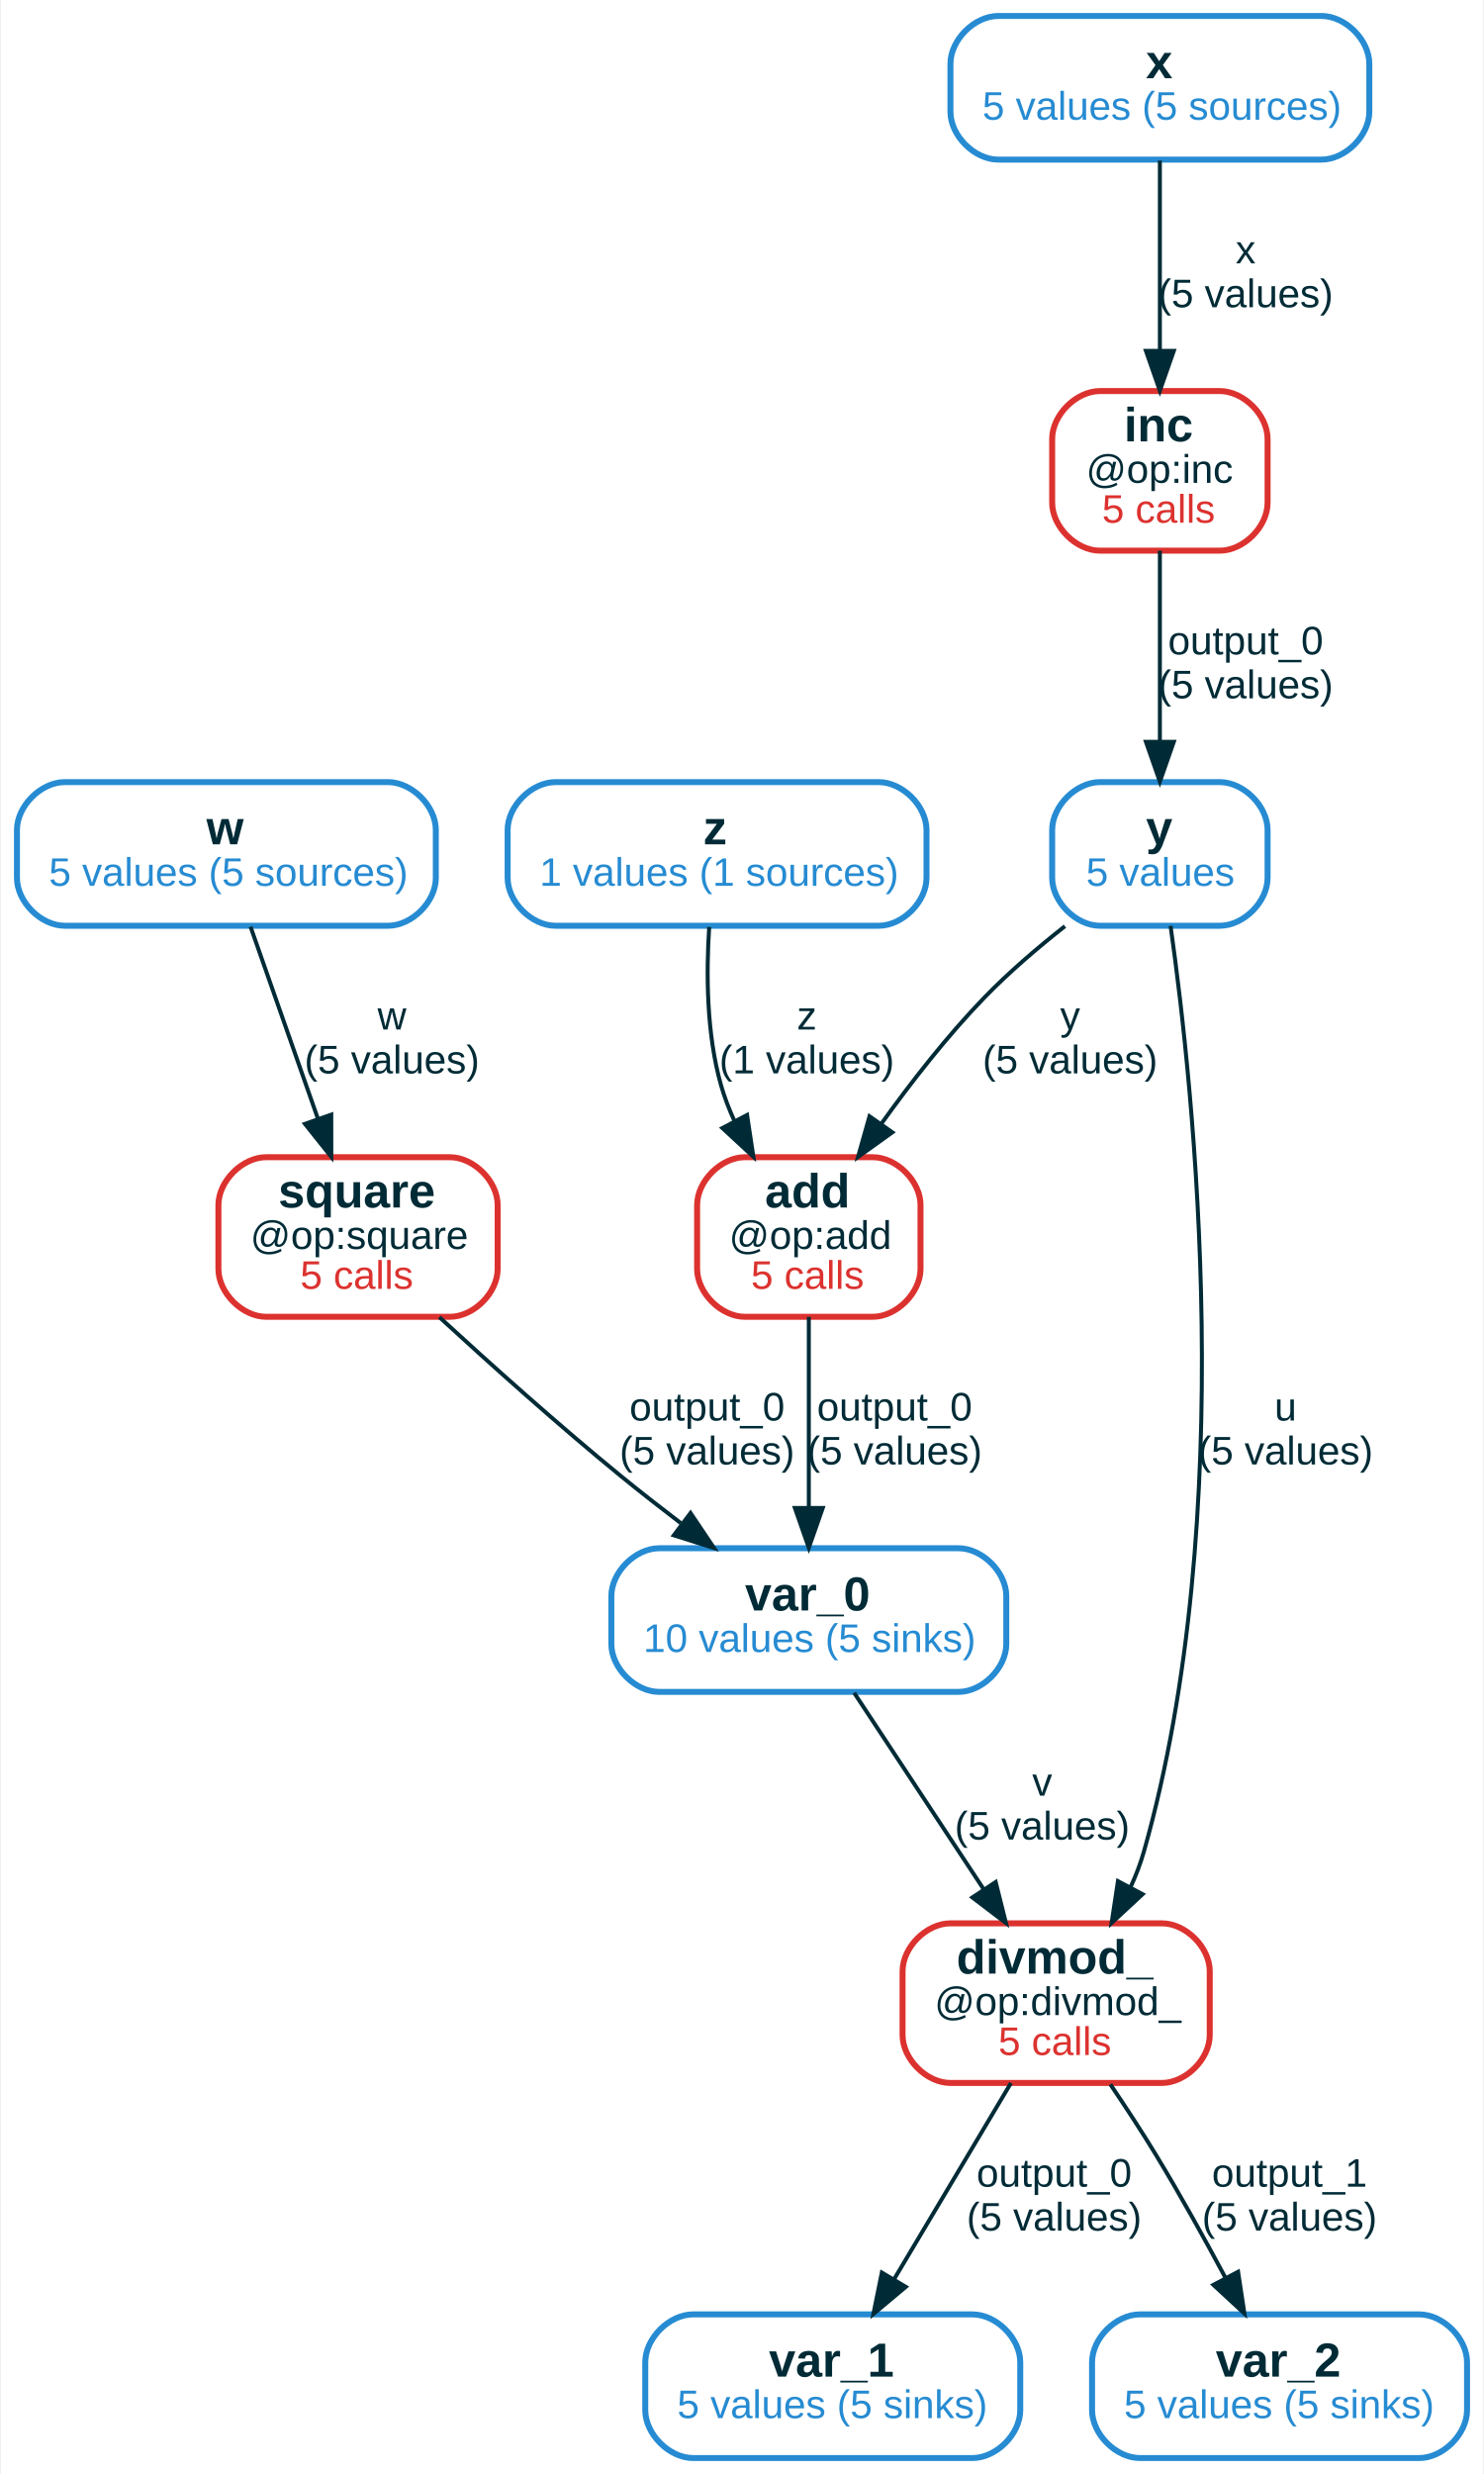
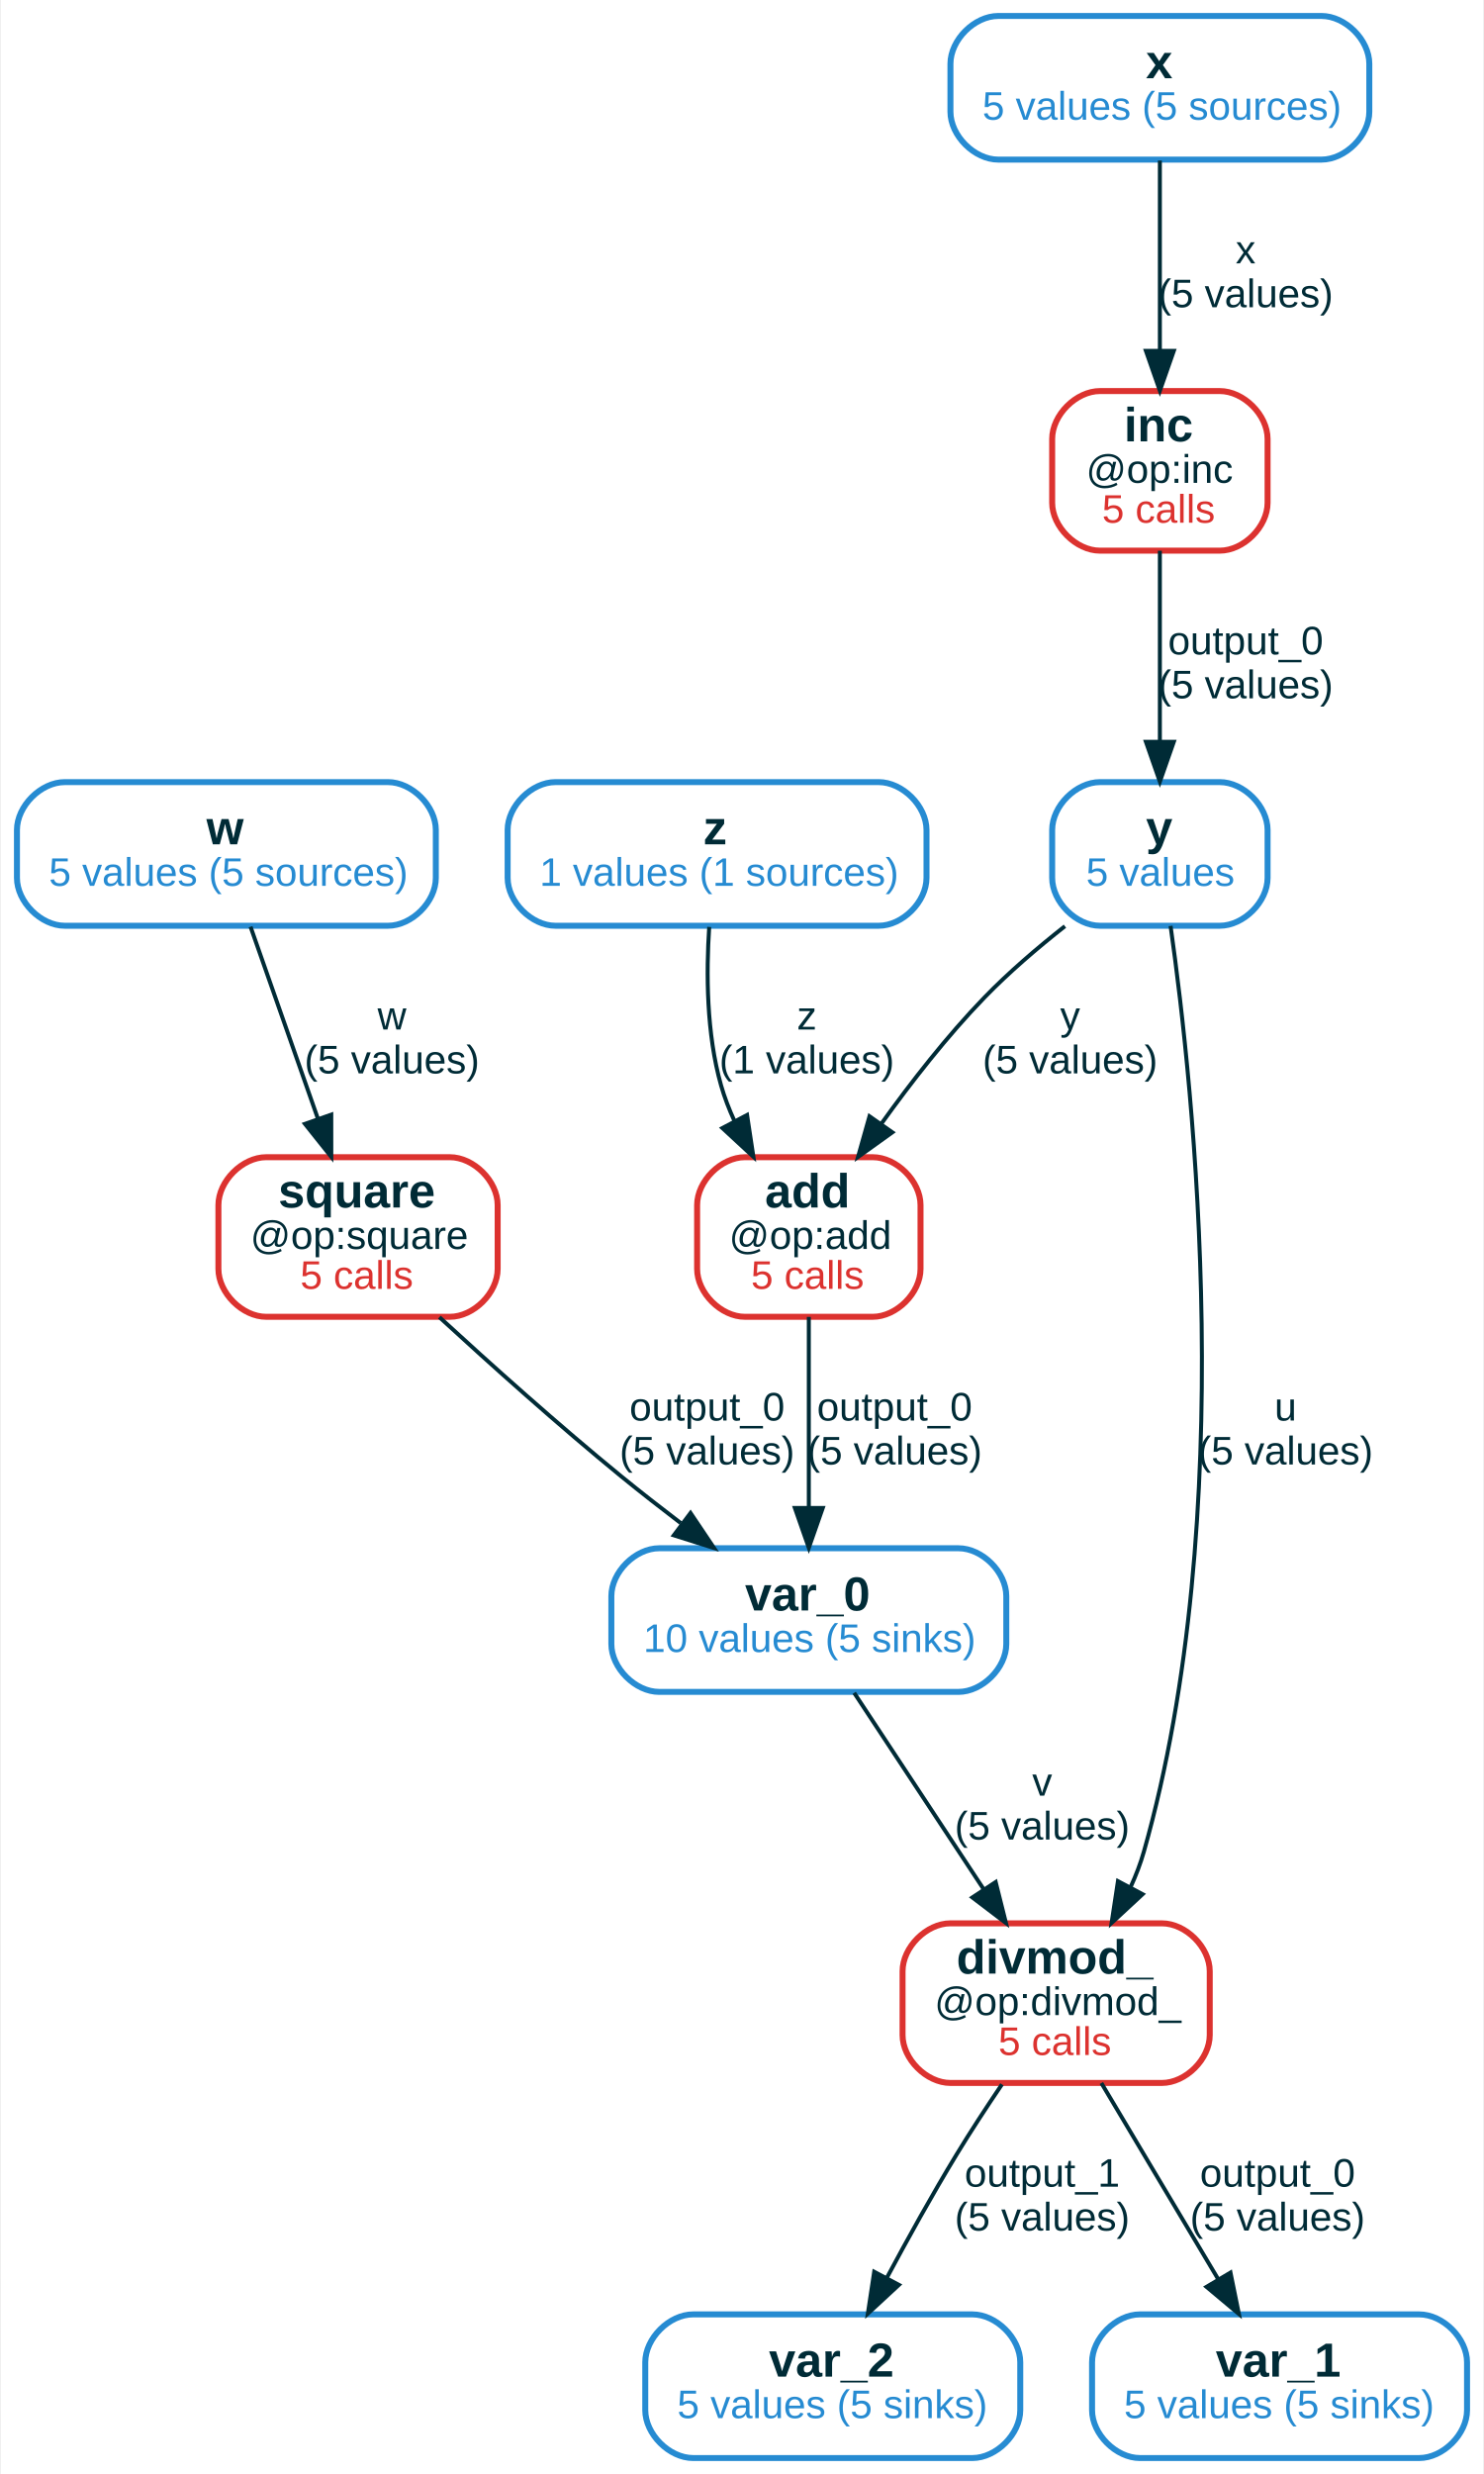
<svg xmlns="http://www.w3.org/2000/svg" width="372pt" height="620pt" viewBox="0.00 0.00 371.50 620.00">
  <g id="graph0" class="graph" transform="scale(1 1) rotate(0) translate(4 616)">
    <polygon fill="white" stroke="transparent" points="-4,4 -4,-616 367.5,-616 367.5,4 -4,4" />
    <g id="node1" class="node">
-       <path fill="none" stroke="#268bd2" stroke-width="1.5" d="M236,-228C236,-228 161,-228 161,-228 155,-228 149,-222 149,-216 149,-216 149,-204 149,-204 149,-198 155,-192 161,-192 161,-192 236,-192 236,-192 242,-192 248,-198 248,-204 248,-204 248,-216 248,-216 248,-222 242,-228 236,-228" />
-       <text text-anchor="start" x="182.5" y="-212.4" font-family="Liberation Sans,Helvetica,Arial,sans-serif" font-weight="bold" font-size="12.00" fill="#002b36">var_0</text>
-       <text text-anchor="start" x="157" y="-202" font-family="Liberation Sans,Helvetica,Arial,sans-serif" font-size="10.00" fill="#268bd2">10 values (5 sinks)</text>
+       <path fill="none" stroke="#268bd2" stroke-width="1.5" d="M216,-420C216,-420 135,-420 135,-420 129,-420 123,-414 123,-408 123,-408 123,-396 123,-396 123,-390 129,-384 135,-384 135,-384 216,-384 216,-384 222,-384 228,-390 228,-396 228,-396 228,-408 228,-408 228,-414 222,-420 216,-420" />
+       <text text-anchor="start" x="172" y="-404.4" font-family="Liberation Sans,Helvetica,Arial,sans-serif" font-weight="bold" font-size="12.00" fill="#002b36">z</text>
+       <text text-anchor="start" x="131" y="-394" font-family="Liberation Sans,Helvetica,Arial,sans-serif" font-size="10.00" fill="#268bd2">1 values (1 sources)</text>
    </g>
-     <g id="node9" class="node">
-       <path fill="none" stroke="#dc322f" stroke-width="1.5" d="M287,-134C287,-134 234,-134 234,-134 228,-134 222,-128 222,-122 222,-122 222,-106 222,-106 222,-100 228,-94 234,-94 234,-94 287,-94 287,-94 293,-94 299,-100 299,-106 299,-106 299,-122 299,-122 299,-128 293,-134 287,-134" />
-       <text text-anchor="start" x="235.5" y="-121.4" font-family="Liberation Sans,Helvetica,Arial,sans-serif" font-weight="bold" font-size="12.00" fill="#002b36">divmod_</text>
-       <text text-anchor="start" x="230" y="-111" font-family="Liberation Sans,Helvetica,Arial,sans-serif" font-size="10.00" fill="#002b36">@op:divmod_</text>
-       <text text-anchor="start" x="246" y="-101" font-family="Liberation Sans,Helvetica,Arial,sans-serif" font-size="10.00" fill="#dc322f">5 calls</text>
+     <g id="node11" class="node">
+       <path fill="none" stroke="#dc322f" stroke-width="1.5" d="M214.5,-326C214.5,-326 182.5,-326 182.5,-326 176.5,-326 170.5,-320 170.5,-314 170.5,-314 170.5,-298 170.5,-298 170.5,-292 176.5,-286 182.5,-286 182.5,-286 214.5,-286 214.5,-286 220.5,-286 226.5,-292 226.5,-298 226.5,-298 226.5,-314 226.5,-314 226.5,-320 220.5,-326 214.5,-326" />
+       <text text-anchor="start" x="187.5" y="-313.4" font-family="Liberation Sans,Helvetica,Arial,sans-serif" font-weight="bold" font-size="12.00" fill="#002b36">add</text>
+       <text text-anchor="start" x="178.5" y="-303" font-family="Liberation Sans,Helvetica,Arial,sans-serif" font-size="10.00" fill="#002b36">@op:add</text>
+       <text text-anchor="start" x="184" y="-293" font-family="Liberation Sans,Helvetica,Arial,sans-serif" font-size="10.00" fill="#dc322f">5 calls</text>
    </g>
-     <g id="edge1" class="edge">
-       <path fill="none" stroke="#002b36" d="M209.87,-191.76C218.96,-177.99 231.86,-158.42 242.37,-142.49" />
-       <polygon fill="#002b36" stroke="#002b36" points="245.34,-144.35 247.92,-134.07 239.49,-140.49 245.34,-144.35" />
-       <text text-anchor="middle" x="257" y="-166" font-family="Liberation Sans,Helvetica,Arial,sans-serif" font-size="10.00" fill="#002b36">v</text>
-       <text text-anchor="middle" x="257" y="-155" font-family="Liberation Sans,Helvetica,Arial,sans-serif" font-size="10.00" fill="#002b36">(5 values)</text>
+     <g id="edge2" class="edge">
+       <path fill="none" stroke="#002b36" d="M173.53,-383.7C172.77,-372.23 172.82,-356.95 176.5,-344 177.35,-341.01 178.51,-338.01 179.85,-335.08" />
+       <polygon fill="#002b36" stroke="#002b36" points="183.02,-336.58 184.61,-326.1 176.83,-333.3 183.02,-336.58" />
+       <text text-anchor="middle" x="198" y="-358" font-family="Liberation Sans,Helvetica,Arial,sans-serif" font-size="10.00" fill="#002b36">z</text>
+       <text text-anchor="middle" x="198" y="-347" font-family="Liberation Sans,Helvetica,Arial,sans-serif" font-size="10.00" fill="#002b36">(1 values)</text>
    </g>
    <g id="node2" class="node">
-       <path fill="none" stroke="#268bd2" stroke-width="1.5" d="M93,-420C93,-420 12,-420 12,-420 6,-420 0,-414 0,-408 0,-408 0,-396 0,-396 0,-390 6,-384 12,-384 12,-384 93,-384 93,-384 99,-384 105,-390 105,-396 105,-396 105,-408 105,-408 105,-414 99,-420 93,-420" />
-       <text text-anchor="start" x="47.5" y="-404.4" font-family="Liberation Sans,Helvetica,Arial,sans-serif" font-weight="bold" font-size="12.00" fill="#002b36">w</text>
-       <text text-anchor="start" x="8" y="-394" font-family="Liberation Sans,Helvetica,Arial,sans-serif" font-size="10.00" fill="#268bd2">5 values (5 sources)</text>
-     </g>
-     <g id="node8" class="node">
-       <path fill="none" stroke="#dc322f" stroke-width="1.5" d="M108.5,-326C108.5,-326 62.5,-326 62.5,-326 56.5,-326 50.5,-320 50.5,-314 50.5,-314 50.5,-298 50.5,-298 50.5,-292 56.5,-286 62.5,-286 62.5,-286 108.5,-286 108.5,-286 114.5,-286 120.5,-292 120.5,-298 120.5,-298 120.5,-314 120.5,-314 120.5,-320 114.5,-326 108.5,-326" />
-       <text text-anchor="start" x="65.5" y="-313.4" font-family="Liberation Sans,Helvetica,Arial,sans-serif" font-weight="bold" font-size="12.00" fill="#002b36">square</text>
-       <text text-anchor="start" x="58.5" y="-303" font-family="Liberation Sans,Helvetica,Arial,sans-serif" font-size="10.00" fill="#002b36">@op:square</text>
-       <text text-anchor="start" x="71" y="-293" font-family="Liberation Sans,Helvetica,Arial,sans-serif" font-size="10.00" fill="#dc322f">5 calls</text>
-     </g>
-     <g id="edge3" class="edge">
-       <path fill="none" stroke="#002b36" d="M58.55,-383.76C63.25,-370.37 69.88,-351.5 75.38,-335.82" />
-       <polygon fill="#002b36" stroke="#002b36" points="78.79,-336.67 78.8,-326.07 72.19,-334.35 78.79,-336.67" />
-       <text text-anchor="middle" x="94" y="-358" font-family="Liberation Sans,Helvetica,Arial,sans-serif" font-size="10.00" fill="#002b36">w</text>
-       <text text-anchor="middle" x="94" y="-347" font-family="Liberation Sans,Helvetica,Arial,sans-serif" font-size="10.00" fill="#002b36">(5 values)</text>
+       <path fill="none" stroke="#268bd2" stroke-width="1.5" d="M239.5,-36C239.5,-36 169.5,-36 169.5,-36 163.5,-36 157.5,-30 157.5,-24 157.5,-24 157.5,-12 157.5,-12 157.5,-6 163.5,0 169.5,0 169.5,0 239.5,0 239.5,0 245.5,0 251.5,-6 251.5,-12 251.5,-12 251.5,-24 251.5,-24 251.5,-30 245.5,-36 239.5,-36" />
+       <text text-anchor="start" x="188.5" y="-20.4" font-family="Liberation Sans,Helvetica,Arial,sans-serif" font-weight="bold" font-size="12.00" fill="#002b36">var_2</text>
+       <text text-anchor="start" x="165.5" y="-10" font-family="Liberation Sans,Helvetica,Arial,sans-serif" font-size="10.00" fill="#268bd2">5 values (5 sinks)</text>
    </g>
    <g id="node3" class="node">
      <path fill="none" stroke="#268bd2" stroke-width="1.5" d="M327,-612C327,-612 246,-612 246,-612 240,-612 234,-606 234,-600 234,-600 234,-588 234,-588 234,-582 240,-576 246,-576 246,-576 327,-576 327,-576 333,-576 339,-582 339,-588 339,-588 339,-600 339,-600 339,-606 333,-612 327,-612" />
      <text text-anchor="start" x="283" y="-596.4" font-family="Liberation Sans,Helvetica,Arial,sans-serif" font-weight="bold" font-size="12.00" fill="#002b36">x</text>
      <text text-anchor="start" x="242" y="-586" font-family="Liberation Sans,Helvetica,Arial,sans-serif" font-size="10.00" fill="#268bd2">5 values (5 sources)</text>
    </g>
-     <g id="node10" class="node">
+     <g id="node8" class="node">
      <path fill="none" stroke="#dc322f" stroke-width="1.5" d="M301.5,-518C301.5,-518 271.5,-518 271.5,-518 265.5,-518 259.5,-512 259.5,-506 259.5,-506 259.5,-490 259.5,-490 259.5,-484 265.5,-478 271.5,-478 271.5,-478 301.5,-478 301.5,-478 307.5,-478 313.5,-484 313.5,-490 313.5,-490 313.5,-506 313.5,-506 313.5,-512 307.5,-518 301.5,-518" />
      <text text-anchor="start" x="277.5" y="-505.4" font-family="Liberation Sans,Helvetica,Arial,sans-serif" font-weight="bold" font-size="12.00" fill="#002b36">inc</text>
      <text text-anchor="start" x="268" y="-495" font-family="Liberation Sans,Helvetica,Arial,sans-serif" font-size="10.00" fill="#002b36">@op:inc</text>
      <text text-anchor="start" x="272" y="-485" font-family="Liberation Sans,Helvetica,Arial,sans-serif" font-size="10.00" fill="#dc322f">5 calls</text>
    </g>
    <g id="edge9" class="edge">
      <path fill="none" stroke="#002b36" d="M286.5,-575.76C286.5,-562.5 286.5,-543.86 286.5,-528.27" />
      <polygon fill="#002b36" stroke="#002b36" points="290,-528.07 286.5,-518.07 283,-528.07 290,-528.07" />
      <text text-anchor="middle" x="308" y="-550" font-family="Liberation Sans,Helvetica,Arial,sans-serif" font-size="10.00" fill="#002b36">x</text>
      <text text-anchor="middle" x="308" y="-539" font-family="Liberation Sans,Helvetica,Arial,sans-serif" font-size="10.00" fill="#002b36">(5 values)</text>
    </g>
    <g id="node4" class="node">
-       <path fill="none" stroke="#268bd2" stroke-width="1.5" d="M239.5,-36C239.5,-36 169.5,-36 169.5,-36 163.5,-36 157.5,-30 157.5,-24 157.5,-24 157.5,-12 157.5,-12 157.5,-6 163.5,0 169.5,0 169.5,0 239.5,0 239.5,0 245.5,0 251.5,-6 251.5,-12 251.5,-12 251.5,-24 251.5,-24 251.5,-30 245.5,-36 239.5,-36" />
-       <text text-anchor="start" x="188.5" y="-20.4" font-family="Liberation Sans,Helvetica,Arial,sans-serif" font-weight="bold" font-size="12.00" fill="#002b36">var_1</text>
-       <text text-anchor="start" x="165.5" y="-10" font-family="Liberation Sans,Helvetica,Arial,sans-serif" font-size="10.00" fill="#268bd2">5 values (5 sinks)</text>
+       <path fill="none" stroke="#268bd2" stroke-width="1.5" d="M351.5,-36C351.5,-36 281.5,-36 281.5,-36 275.5,-36 269.5,-30 269.5,-24 269.5,-24 269.5,-12 269.5,-12 269.5,-6 275.5,0 281.5,0 281.5,0 351.5,0 351.5,0 357.5,0 363.5,-6 363.5,-12 363.5,-12 363.5,-24 363.5,-24 363.5,-30 357.5,-36 351.5,-36" />
+       <text text-anchor="start" x="300.5" y="-20.4" font-family="Liberation Sans,Helvetica,Arial,sans-serif" font-weight="bold" font-size="12.00" fill="#002b36">var_1</text>
+       <text text-anchor="start" x="277.5" y="-10" font-family="Liberation Sans,Helvetica,Arial,sans-serif" font-size="10.00" fill="#268bd2">5 values (5 sinks)</text>
    </g>
    <g id="node5" class="node">
+       <path fill="none" stroke="#268bd2" stroke-width="1.5" d="M236,-228C236,-228 161,-228 161,-228 155,-228 149,-222 149,-216 149,-216 149,-204 149,-204 149,-198 155,-192 161,-192 161,-192 236,-192 236,-192 242,-192 248,-198 248,-204 248,-204 248,-216 248,-216 248,-222 242,-228 236,-228" />
+       <text text-anchor="start" x="182.5" y="-212.4" font-family="Liberation Sans,Helvetica,Arial,sans-serif" font-weight="bold" font-size="12.00" fill="#002b36">var_0</text>
+       <text text-anchor="start" x="157" y="-202" font-family="Liberation Sans,Helvetica,Arial,sans-serif" font-size="10.00" fill="#268bd2">10 values (5 sinks)</text>
+     </g>
+     <g id="node10" class="node">
+       <path fill="none" stroke="#dc322f" stroke-width="1.5" d="M287,-134C287,-134 234,-134 234,-134 228,-134 222,-128 222,-122 222,-122 222,-106 222,-106 222,-100 228,-94 234,-94 234,-94 287,-94 287,-94 293,-94 299,-100 299,-106 299,-106 299,-122 299,-122 299,-128 293,-134 287,-134" />
+       <text text-anchor="start" x="235.5" y="-121.4" font-family="Liberation Sans,Helvetica,Arial,sans-serif" font-weight="bold" font-size="12.00" fill="#002b36">divmod_</text>
+       <text text-anchor="start" x="230" y="-111" font-family="Liberation Sans,Helvetica,Arial,sans-serif" font-size="10.00" fill="#002b36">@op:divmod_</text>
+       <text text-anchor="start" x="246" y="-101" font-family="Liberation Sans,Helvetica,Arial,sans-serif" font-size="10.00" fill="#dc322f">5 calls</text>
+     </g>
+     <g id="edge3" class="edge">
+       <path fill="none" stroke="#002b36" d="M209.87,-191.76C218.96,-177.99 231.86,-158.42 242.37,-142.49" />
+       <polygon fill="#002b36" stroke="#002b36" points="245.34,-144.35 247.92,-134.07 239.49,-140.49 245.34,-144.35" />
+       <text text-anchor="middle" x="257" y="-166" font-family="Liberation Sans,Helvetica,Arial,sans-serif" font-size="10.00" fill="#002b36">v</text>
+       <text text-anchor="middle" x="257" y="-155" font-family="Liberation Sans,Helvetica,Arial,sans-serif" font-size="10.00" fill="#002b36">(5 values)</text>
+     </g>
+     <g id="node6" class="node">
      <path fill="none" stroke="#268bd2" stroke-width="1.5" d="M301.5,-420C301.5,-420 271.5,-420 271.5,-420 265.5,-420 259.5,-414 259.5,-408 259.5,-408 259.5,-396 259.5,-396 259.5,-390 265.5,-384 271.5,-384 271.5,-384 301.5,-384 301.5,-384 307.5,-384 313.5,-390 313.5,-396 313.5,-396 313.5,-408 313.5,-408 313.5,-414 307.5,-420 301.5,-420" />
      <text text-anchor="start" x="283" y="-404.4" font-family="Liberation Sans,Helvetica,Arial,sans-serif" font-weight="bold" font-size="12.00" fill="#002b36">y</text>
      <text text-anchor="start" x="268" y="-394" font-family="Liberation Sans,Helvetica,Arial,sans-serif" font-size="10.00" fill="#268bd2">5 values</text>
    </g>
    <g id="edge5" class="edge">
      <path fill="none" stroke="#002b36" d="M289.18,-383.96C294.98,-343.01 306.38,-236.23 282.5,-152 281.65,-149 280.5,-146 279.16,-143.08" />
      <polygon fill="#002b36" stroke="#002b36" points="282.17,-141.3 274.4,-134.1 275.99,-144.57 282.17,-141.3" />
      <text text-anchor="middle" x="318" y="-260" font-family="Liberation Sans,Helvetica,Arial,sans-serif" font-size="10.00" fill="#002b36">u</text>
      <text text-anchor="middle" x="318" y="-249" font-family="Liberation Sans,Helvetica,Arial,sans-serif" font-size="10.00" fill="#002b36">(5 values)</text>
    </g>
-     <g id="node11" class="node">
-       <path fill="none" stroke="#dc322f" stroke-width="1.5" d="M214.5,-326C214.5,-326 182.5,-326 182.5,-326 176.5,-326 170.5,-320 170.5,-314 170.5,-314 170.5,-298 170.5,-298 170.5,-292 176.5,-286 182.5,-286 182.5,-286 214.5,-286 214.5,-286 220.5,-286 226.5,-292 226.5,-298 226.5,-298 226.5,-314 226.5,-314 226.5,-320 220.5,-326 214.5,-326" />
-       <text text-anchor="start" x="187.5" y="-313.4" font-family="Liberation Sans,Helvetica,Arial,sans-serif" font-weight="bold" font-size="12.00" fill="#002b36">add</text>
-       <text text-anchor="start" x="178.5" y="-303" font-family="Liberation Sans,Helvetica,Arial,sans-serif" font-size="10.00" fill="#002b36">@op:add</text>
-       <text text-anchor="start" x="184" y="-293" font-family="Liberation Sans,Helvetica,Arial,sans-serif" font-size="10.00" fill="#dc322f">5 calls</text>
-     </g>
    <g id="edge4" class="edge">
      <path fill="none" stroke="#002b36" d="M262.7,-383.89C255.87,-378.51 248.61,-372.31 242.5,-366 233.19,-356.39 224.14,-344.78 216.69,-334.4" />
      <polygon fill="#002b36" stroke="#002b36" points="219.44,-332.23 210.83,-326.05 213.71,-336.25 219.44,-332.23" />
      <text text-anchor="middle" x="264" y="-358" font-family="Liberation Sans,Helvetica,Arial,sans-serif" font-size="10.00" fill="#002b36">y</text>
      <text text-anchor="middle" x="264" y="-347" font-family="Liberation Sans,Helvetica,Arial,sans-serif" font-size="10.00" fill="#002b36">(5 values)</text>
    </g>
-     <g id="node6" class="node">
-       <path fill="none" stroke="#268bd2" stroke-width="1.5" d="M216,-420C216,-420 135,-420 135,-420 129,-420 123,-414 123,-408 123,-408 123,-396 123,-396 123,-390 129,-384 135,-384 135,-384 216,-384 216,-384 222,-384 228,-390 228,-396 228,-396 228,-408 228,-408 228,-414 222,-420 216,-420" />
-       <text text-anchor="start" x="172" y="-404.4" font-family="Liberation Sans,Helvetica,Arial,sans-serif" font-weight="bold" font-size="12.00" fill="#002b36">z</text>
-       <text text-anchor="start" x="131" y="-394" font-family="Liberation Sans,Helvetica,Arial,sans-serif" font-size="10.00" fill="#268bd2">1 values (1 sources)</text>
+     <g id="node7" class="node">
+       <path fill="none" stroke="#268bd2" stroke-width="1.5" d="M93,-420C93,-420 12,-420 12,-420 6,-420 0,-414 0,-408 0,-408 0,-396 0,-396 0,-390 6,-384 12,-384 12,-384 93,-384 93,-384 99,-384 105,-390 105,-396 105,-396 105,-408 105,-408 105,-414 99,-420 93,-420" />
+       <text text-anchor="start" x="47.5" y="-404.4" font-family="Liberation Sans,Helvetica,Arial,sans-serif" font-weight="bold" font-size="12.00" fill="#002b36">w</text>
+       <text text-anchor="start" x="8" y="-394" font-family="Liberation Sans,Helvetica,Arial,sans-serif" font-size="10.00" fill="#268bd2">5 values (5 sources)</text>
+     </g>
+     <g id="node9" class="node">
+       <path fill="none" stroke="#dc322f" stroke-width="1.5" d="M108.5,-326C108.5,-326 62.5,-326 62.5,-326 56.5,-326 50.5,-320 50.5,-314 50.5,-314 50.5,-298 50.5,-298 50.5,-292 56.5,-286 62.5,-286 62.5,-286 108.5,-286 108.5,-286 114.5,-286 120.5,-292 120.5,-298 120.5,-298 120.5,-314 120.5,-314 120.5,-320 114.5,-326 108.5,-326" />
+       <text text-anchor="start" x="65.5" y="-313.4" font-family="Liberation Sans,Helvetica,Arial,sans-serif" font-weight="bold" font-size="12.00" fill="#002b36">square</text>
+       <text text-anchor="start" x="58.5" y="-303" font-family="Liberation Sans,Helvetica,Arial,sans-serif" font-size="10.00" fill="#002b36">@op:square</text>
+       <text text-anchor="start" x="71" y="-293" font-family="Liberation Sans,Helvetica,Arial,sans-serif" font-size="10.00" fill="#dc322f">5 calls</text>
    </g>
    <g id="edge7" class="edge">
-       <path fill="none" stroke="#002b36" d="M173.53,-383.7C172.77,-372.23 172.82,-356.95 176.5,-344 177.35,-341.01 178.51,-338.01 179.85,-335.08" />
-       <polygon fill="#002b36" stroke="#002b36" points="183.02,-336.58 184.61,-326.1 176.83,-333.3 183.02,-336.58" />
-       <text text-anchor="middle" x="198" y="-358" font-family="Liberation Sans,Helvetica,Arial,sans-serif" font-size="10.00" fill="#002b36">z</text>
-       <text text-anchor="middle" x="198" y="-347" font-family="Liberation Sans,Helvetica,Arial,sans-serif" font-size="10.00" fill="#002b36">(1 values)</text>
-     </g>
-     <g id="node7" class="node">
-       <path fill="none" stroke="#268bd2" stroke-width="1.5" d="M351.5,-36C351.5,-36 281.5,-36 281.5,-36 275.5,-36 269.5,-30 269.5,-24 269.5,-24 269.5,-12 269.5,-12 269.5,-6 275.5,0 281.5,0 281.5,0 351.5,0 351.5,0 357.5,0 363.5,-6 363.5,-12 363.5,-12 363.5,-24 363.5,-24 363.5,-30 357.5,-36 351.5,-36" />
-       <text text-anchor="start" x="300.5" y="-20.4" font-family="Liberation Sans,Helvetica,Arial,sans-serif" font-weight="bold" font-size="12.00" fill="#002b36">var_2</text>
-       <text text-anchor="start" x="277.5" y="-10" font-family="Liberation Sans,Helvetica,Arial,sans-serif" font-size="10.00" fill="#268bd2">5 values (5 sinks)</text>
-     </g>
-     <g id="edge2" class="edge">
-       <path fill="none" stroke="#002b36" d="M105.89,-285.91C118.73,-274.12 135.79,-258.83 151.5,-246 156.25,-242.13 161.36,-238.14 166.4,-234.3" />
-       <polygon fill="#002b36" stroke="#002b36" points="168.85,-236.84 174.76,-228.04 164.65,-231.24 168.85,-236.84" />
-       <text text-anchor="middle" x="173" y="-260" font-family="Liberation Sans,Helvetica,Arial,sans-serif" font-size="10.00" fill="#002b36">output_0</text>
-       <text text-anchor="middle" x="173" y="-249" font-family="Liberation Sans,Helvetica,Arial,sans-serif" font-size="10.00" fill="#002b36">(5 values)</text>
-     </g>
-     <g id="edge10" class="edge">
-       <path fill="none" stroke="#002b36" d="M249.17,-93.98C240.73,-79.81 229.1,-60.3 219.83,-44.74" />
-       <polygon fill="#002b36" stroke="#002b36" points="222.81,-42.9 214.69,-36.1 216.8,-46.48 222.81,-42.9" />
-       <text text-anchor="middle" x="260" y="-68" font-family="Liberation Sans,Helvetica,Arial,sans-serif" font-size="10.00" fill="#002b36">output_0</text>
-       <text text-anchor="middle" x="260" y="-57" font-family="Liberation Sans,Helvetica,Arial,sans-serif" font-size="10.00" fill="#002b36">(5 values)</text>
-     </g>
-     <g id="edge11" class="edge">
-       <path fill="none" stroke="#002b36" d="M274.09,-93.64C277.9,-88.02 281.96,-81.83 285.5,-76 291.53,-66.08 297.73,-54.91 302.98,-45.1" />
-       <polygon fill="#002b36" stroke="#002b36" points="306.11,-46.68 307.7,-36.2 299.92,-43.4 306.11,-46.68" />
-       <text text-anchor="middle" x="319" y="-68" font-family="Liberation Sans,Helvetica,Arial,sans-serif" font-size="10.00" fill="#002b36">output_1</text>
-       <text text-anchor="middle" x="319" y="-57" font-family="Liberation Sans,Helvetica,Arial,sans-serif" font-size="10.00" fill="#002b36">(5 values)</text>
+       <path fill="none" stroke="#002b36" d="M58.55,-383.76C63.25,-370.37 69.88,-351.5 75.38,-335.82" />
+       <polygon fill="#002b36" stroke="#002b36" points="78.79,-336.67 78.8,-326.07 72.19,-334.35 78.79,-336.67" />
+       <text text-anchor="middle" x="94" y="-358" font-family="Liberation Sans,Helvetica,Arial,sans-serif" font-size="10.00" fill="#002b36">w</text>
+       <text text-anchor="middle" x="94" y="-347" font-family="Liberation Sans,Helvetica,Arial,sans-serif" font-size="10.00" fill="#002b36">(5 values)</text>
    </g>
    <g id="edge8" class="edge">
      <path fill="none" stroke="#002b36" d="M286.5,-477.98C286.5,-464.34 286.5,-445.75 286.5,-430.5" />
      <polygon fill="#002b36" stroke="#002b36" points="290,-430.1 286.5,-420.1 283,-430.1 290,-430.1" />
      <text text-anchor="middle" x="308" y="-452" font-family="Liberation Sans,Helvetica,Arial,sans-serif" font-size="10.00" fill="#002b36">output_0</text>
      <text text-anchor="middle" x="308" y="-441" font-family="Liberation Sans,Helvetica,Arial,sans-serif" font-size="10.00" fill="#002b36">(5 values)</text>
+     </g>
+     <g id="edge1" class="edge">
+       <path fill="none" stroke="#002b36" d="M105.89,-285.91C118.73,-274.12 135.79,-258.83 151.5,-246 156.25,-242.13 161.36,-238.14 166.4,-234.3" />
+       <polygon fill="#002b36" stroke="#002b36" points="168.85,-236.84 174.76,-228.04 164.65,-231.24 168.85,-236.84" />
+       <text text-anchor="middle" x="173" y="-260" font-family="Liberation Sans,Helvetica,Arial,sans-serif" font-size="10.00" fill="#002b36">output_0</text>
+       <text text-anchor="middle" x="173" y="-249" font-family="Liberation Sans,Helvetica,Arial,sans-serif" font-size="10.00" fill="#002b36">(5 values)</text>
+     </g>
+     <g id="edge11" class="edge">
+       <path fill="none" stroke="#002b36" d="M246.91,-93.64C243.1,-88.02 239.04,-81.83 235.5,-76 229.47,-66.08 223.27,-54.91 218.02,-45.1" />
+       <polygon fill="#002b36" stroke="#002b36" points="221.08,-43.4 213.3,-36.2 214.89,-46.68 221.08,-43.4" />
+       <text text-anchor="middle" x="257" y="-68" font-family="Liberation Sans,Helvetica,Arial,sans-serif" font-size="10.00" fill="#002b36">output_1</text>
+       <text text-anchor="middle" x="257" y="-57" font-family="Liberation Sans,Helvetica,Arial,sans-serif" font-size="10.00" fill="#002b36">(5 values)</text>
+     </g>
+     <g id="edge10" class="edge">
+       <path fill="none" stroke="#002b36" d="M271.83,-93.98C280.27,-79.81 291.9,-60.3 301.17,-44.74" />
+       <polygon fill="#002b36" stroke="#002b36" points="304.2,-46.48 306.31,-36.1 298.19,-42.9 304.2,-46.48" />
+       <text text-anchor="middle" x="316" y="-68" font-family="Liberation Sans,Helvetica,Arial,sans-serif" font-size="10.00" fill="#002b36">output_0</text>
+       <text text-anchor="middle" x="316" y="-57" font-family="Liberation Sans,Helvetica,Arial,sans-serif" font-size="10.00" fill="#002b36">(5 values)</text>
    </g>
    <g id="edge6" class="edge">
      <path fill="none" stroke="#002b36" d="M198.5,-285.98C198.5,-272.34 198.5,-253.75 198.5,-238.5" />
      <polygon fill="#002b36" stroke="#002b36" points="202,-238.1 198.5,-228.1 195,-238.1 202,-238.1" />
      <text text-anchor="middle" x="220" y="-260" font-family="Liberation Sans,Helvetica,Arial,sans-serif" font-size="10.00" fill="#002b36">output_0</text>
      <text text-anchor="middle" x="220" y="-249" font-family="Liberation Sans,Helvetica,Arial,sans-serif" font-size="10.00" fill="#002b36">(5 values)</text>
    </g>
  </g>
</svg>
